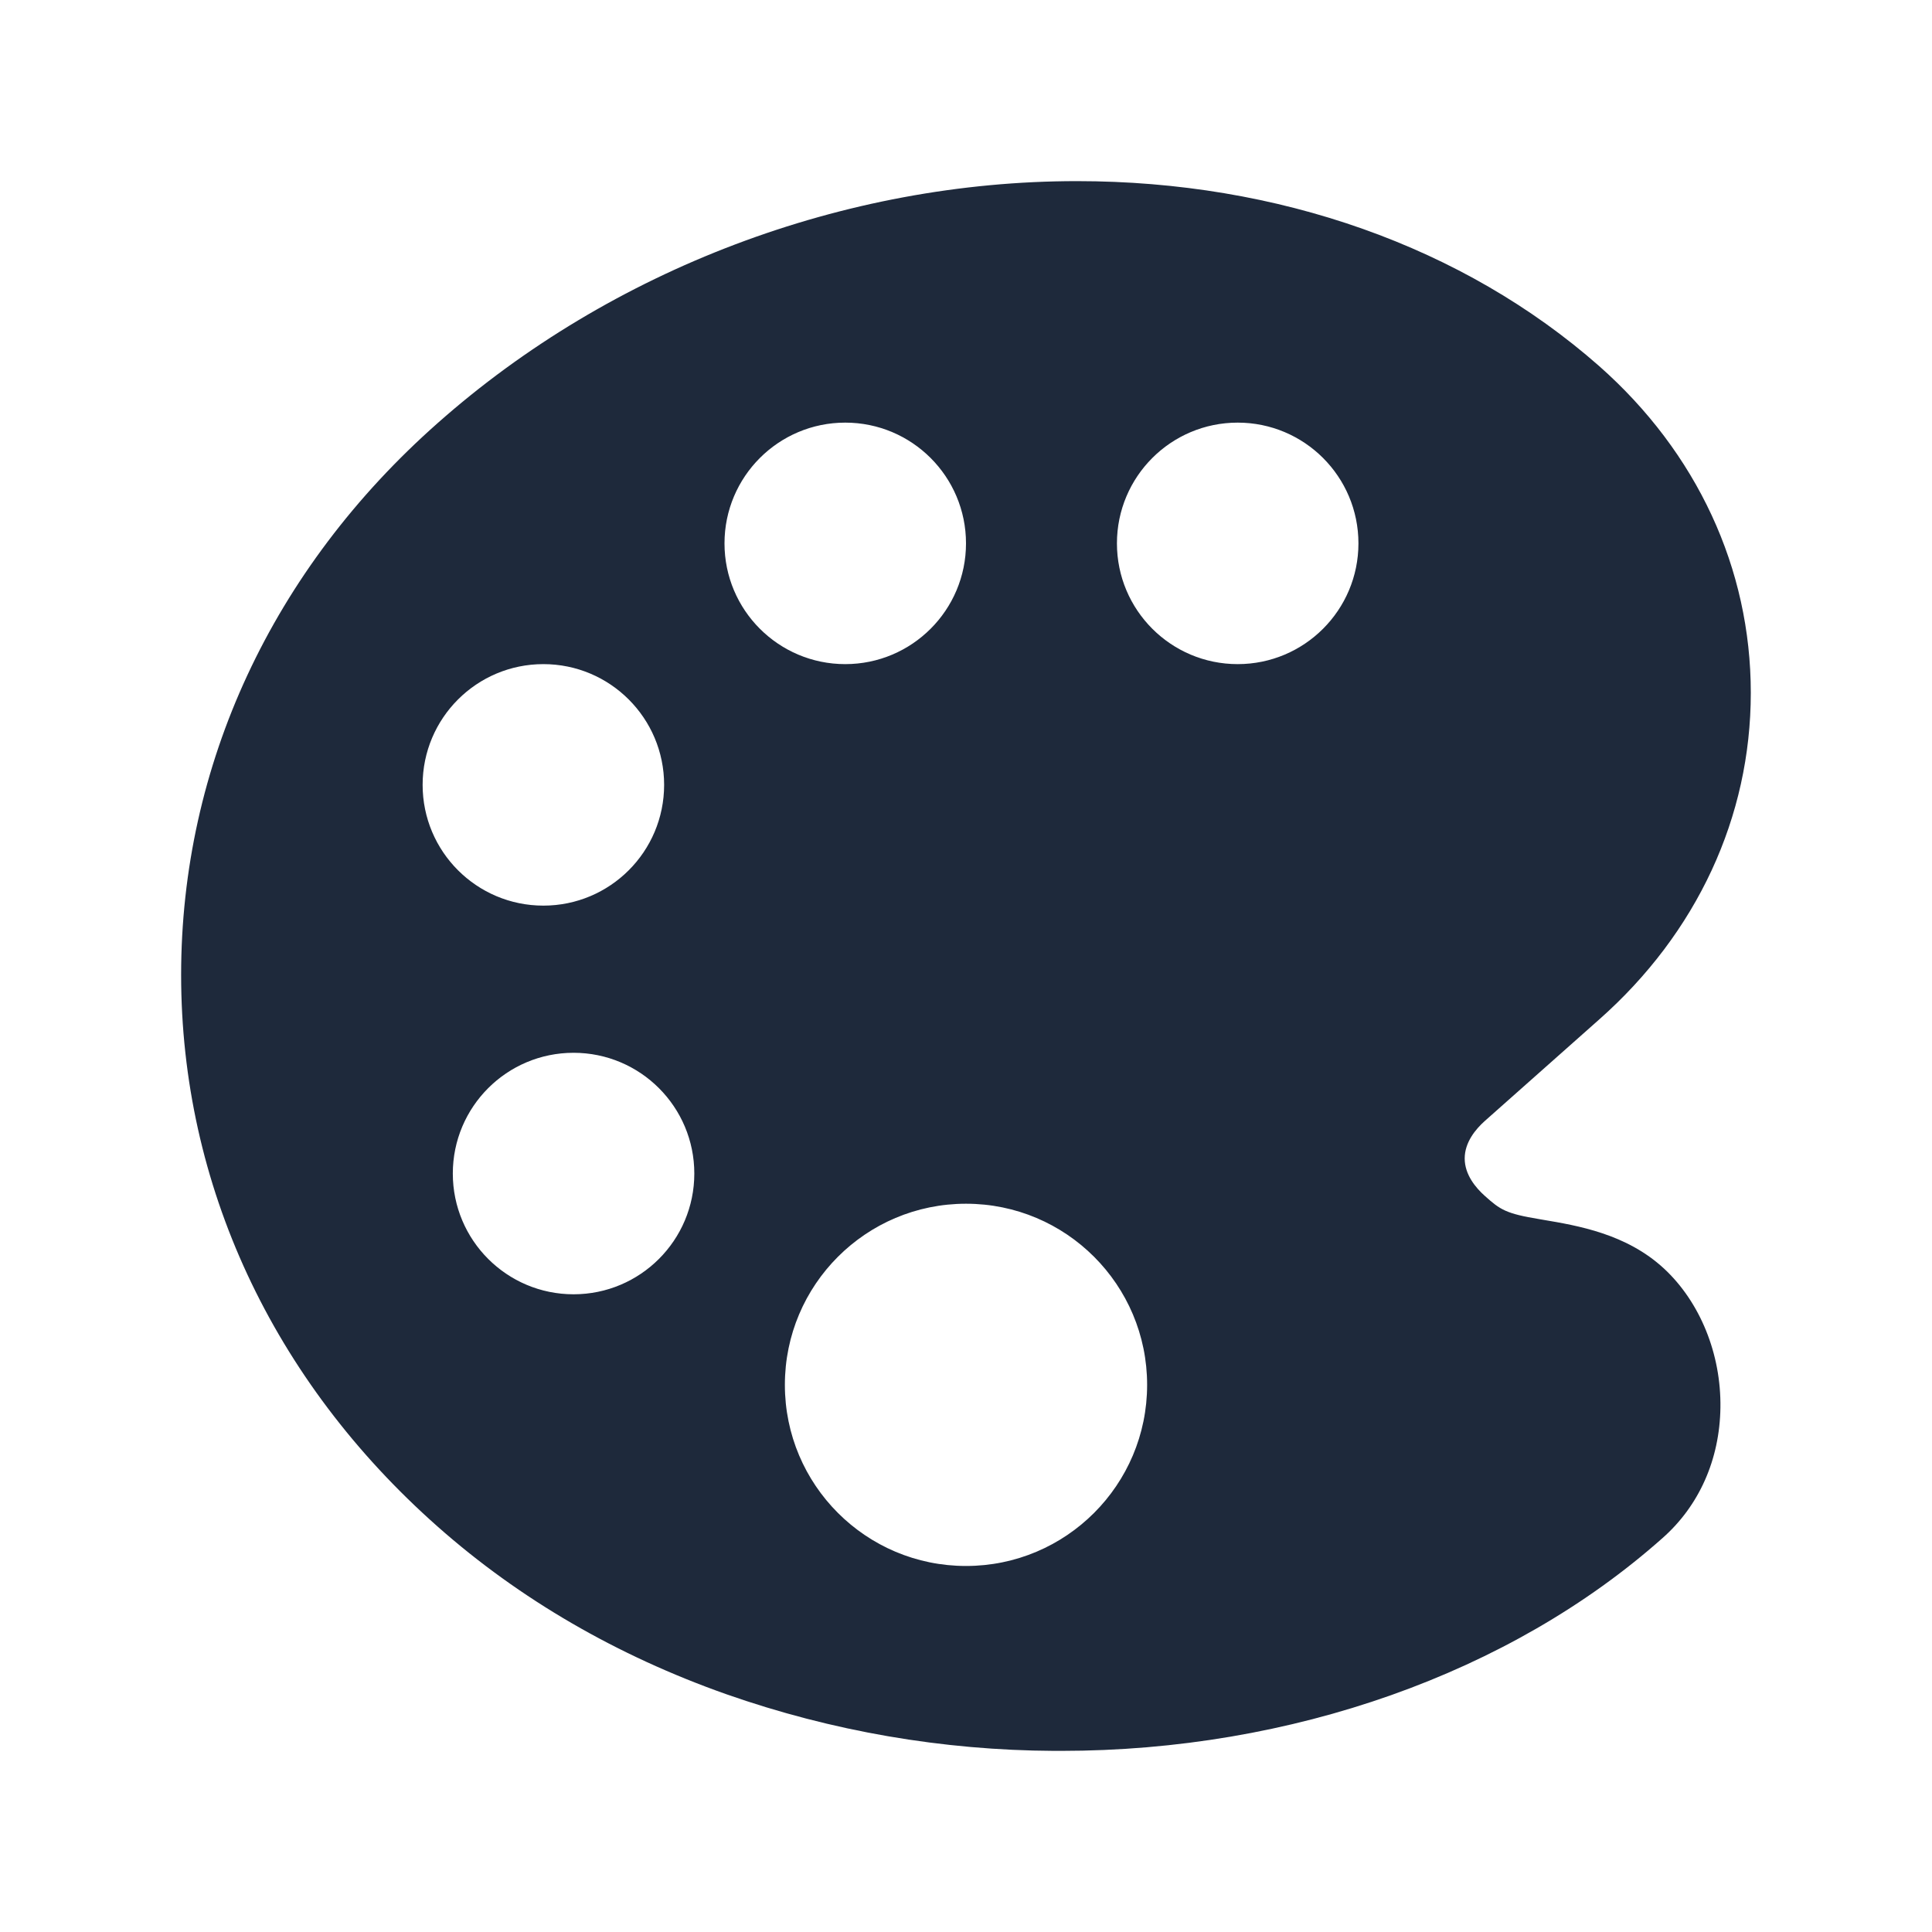
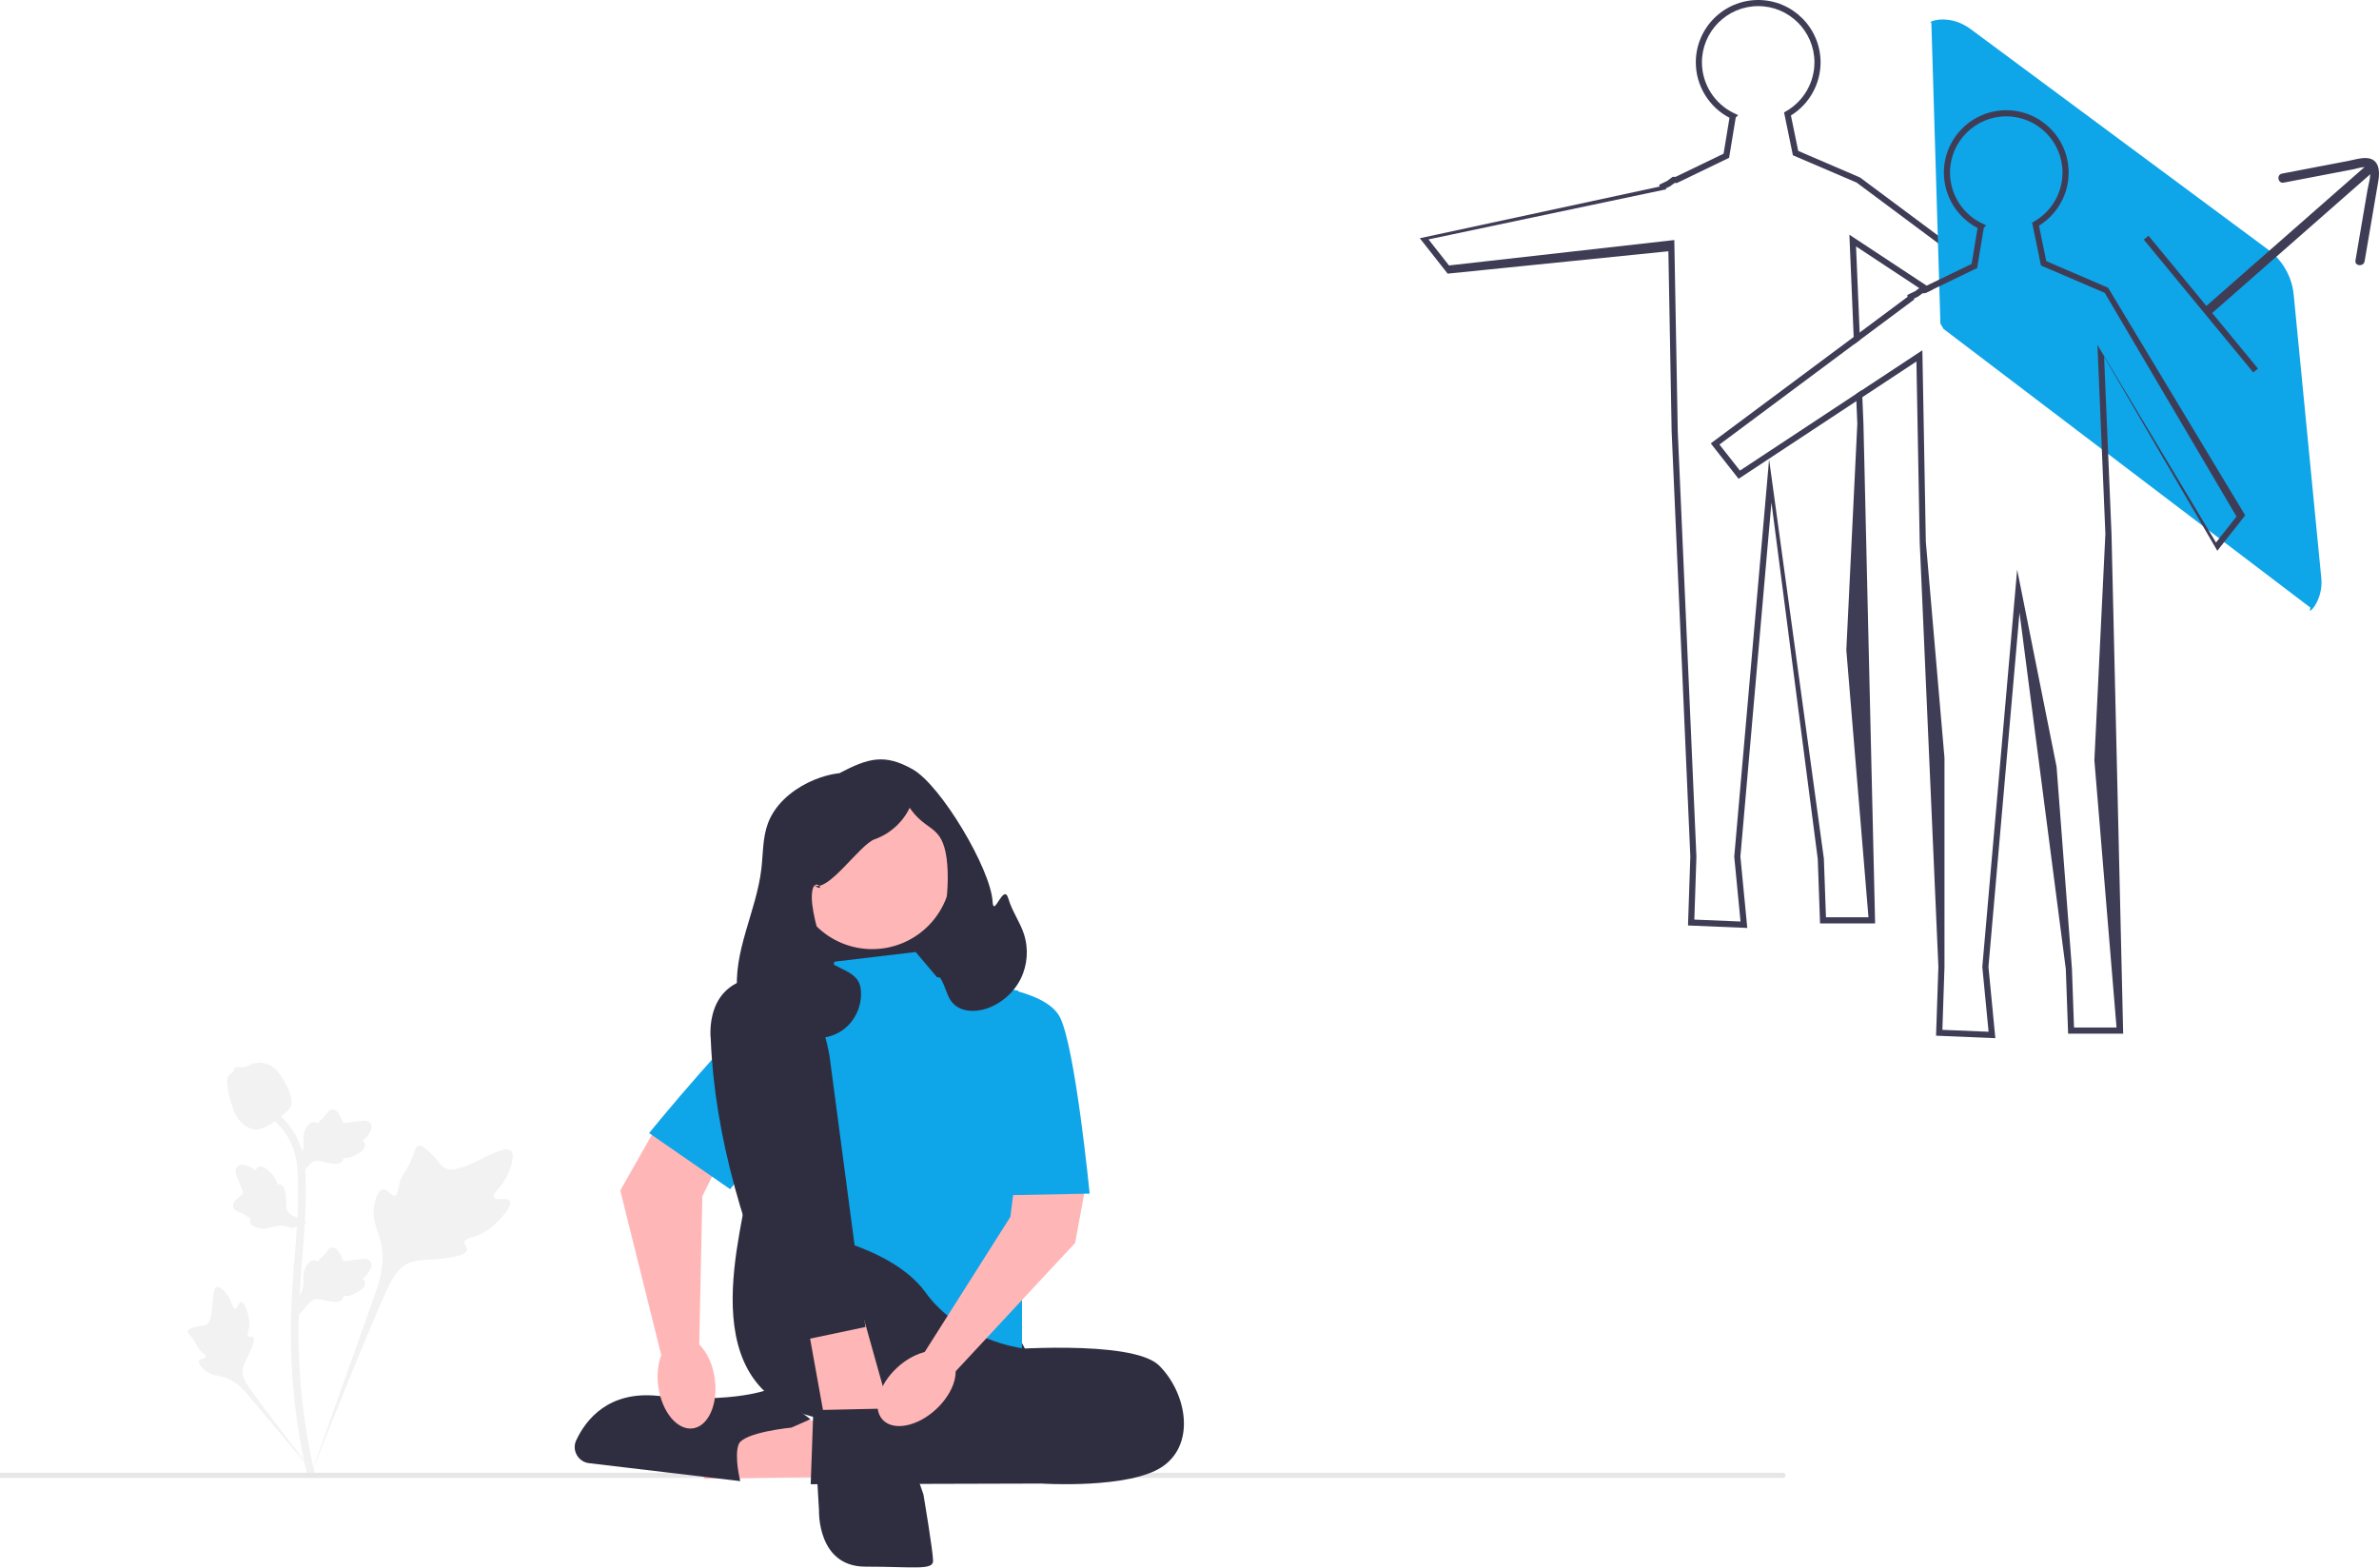
- <svg xmlns="http://www.w3.org/2000/svg" fill="#1e293b" class="ionicon" viewBox="0 0 512 512">
-   <path d="M441 336.2l-.06-.05c-9.93-9.18-22.78-11.34-32.16-12.92l-.69-.12c-9.05-1.49-10.48-2.5-14.58-6.17-2.44-2.17-5.35-5.65-5.35-9.94s2.91-7.77 5.34-9.94l30.28-26.87c25.92-22.91 40.2-53.66 40.2-86.59s-14.25-63.68-40.2-86.6c-35.89-31.59-85-49-138.37-49C223.72 48 162 71.37 116 112.11c-43.87 38.77-68 90.71-68 146.24s24.16 107.47 68 146.23c21.75 19.24 47.49 34.18 76.52 44.42a266.17 266.17 0 0086.87 15h1.81c61 0 119.09-20.57 159.39-56.4 9.7-8.56 15.15-20.83 15.34-34.56.21-14.17-5.37-27.95-14.93-36.84zM112 208a32 32 0 1132 32 32 32 0 01-32-32zm40 135a32 32 0 1132-32 32 32 0 01-32 32zm40-199a32 32 0 1132 32 32 32 0 01-32-32zm64 271a48 48 0 1148-48 48 48 0 01-48 48zm72-239a32 32 0 1132-32 32 32 0 01-32 32z" />
+ <svg xmlns="http://www.w3.org/2000/svg" width="776.82" height="511.893" viewBox="0 0 776.82 511.893">
+   <path d="M643.965,85.22l-36.61-27.26-20.18-8.68-2.38-11.57c5.99-3.7,9.68-10.28,9.68-17.34,0-11.23-9.13-20.37-20.37-20.37-11.23,0-20.37,9.14-20.37,20.37,0,7.59,4.29,14.61,11,18.1l-1.93,11.72-15.68,7.57h-.97l-1.8,1.34-2.56,1.23,.09,.61-78.27,16.86,9.09,11.57,72.07-7.31,1.07,58.94,6.1,138.72-.76,22.52,19.36,.81-2.25-23.3,10.14-115.66,15.12,116.42,.75,21.06h17.98l-3.81-163.21-.36-8.65-.1-2.32-1.95,1.28,.1,2.33,.31,7.36-3.59,73.9v.07l7.23,87.24h-13.88l-.68-19.17-17.89-130.37-11.37,129.64-.01,.09,2.05,21.19-15.08-.63,.68-20.56-6.09-138.86-1.13-62.51-73.57,8.3-6.69-8.51,77.58-16.35-.04-.34,1.32-.63,1.5-1.1h.77l17.02-8.22,2.17-13.16,.78-.78-1.28-.61c-6.4-3.02-10.54-9.54-10.54-16.62,0-10.13,8.24-18.37,18.37-18.37s18.37,8.24,18.37,18.37c0,6.59-3.56,12.71-9.29,15.98l-.63,.36,2.88,14,20.82,8.92,36.4,27.11,1.81,1.35,1.14-.55,.16-.98-1.8-1.34Zm-40.08-8.57l1.4,33.4,.1,2.41,1.95-1.45-.1-2.41-1.18-28.13,20.65,13.63,2.25,1.48,2.09-1.01-1.94-1.28-25.22-16.64Zm0,0l1.4,33.4,1.95-1.45-1.18-28.13,20.65,13.63,.45-.34h.97l.98-.47-25.22-16.64Z" fill="#3f3d56" />
+   <path d="M754.465,198.47l-119.84-91.05-1.02-1.74-2.95-98.3c-1.88,.04,5.42-3.37,12.79,2.1l97.2,72.06c4.72,3.5,7.75,8.86,8.32,14.7l9.02,92.62c.73,7.53-4.9,12.74-3.52,9.61Z" fill="#0ea5e9" />
+   <g>
+     <path d="M722.148,102.409l41.141-36.135,11.594-10.184c1.453-1.277-.675-3.391-2.121-2.121l-41.141,36.135-11.594,10.184c-1.453,1.277,.675,3.391,2.121,2.121h0Z" fill="#3f3d56" />
+     <path d="M745.702,59.642l15.068-2.885,7.777-1.489c1.44-.276,4.928-1.661,5.312,.548,.341,1.963-.479,4.346-.807,6.269l-1.292,7.573-2.626,15.391c-.325,1.903,2.665,2.158,2.988,.265,1.501-8.795,3.015-17.587,4.502-26.384,.522-3.089,.228-6.989-3.727-7.301-2.004-.158-4.153,.547-6.104,.92l-6.562,1.256-15.068,2.885c-1.893,.362-1.364,3.316,.539,2.952h0Z" fill="#3f3d56" />
+   </g>
+   <rect x="717.66" y="71.199" width="2" height="56.216" transform="translate(100.8742 479.6687) rotate(-39.48749)" fill="#3f3d56" />
+   <g>
+     <path d="M166.437,392.21c-.844-1.424-4.497,.101-5.168-1.191-.669-1.287,2.724-3.249,4.663-7.73,.35-.808,2.553-5.9,.922-7.472-3.092-2.978-17.24,9.313-22.191,5.29-1.087-.883-1.846-2.645-5.134-5.506-1.308-1.138-2.099-1.652-2.865-1.461-1.086,.271-1.172,1.725-2.337,4.584-1.747,4.287-2.78,4.028-3.798,7.449-.756,2.539-.583,4.016-1.472,4.303-1.258,.407-2.416-2.286-4.011-2.045-1.627,.246-2.611,3.382-2.922,5.73-.583,4.406,1.035,7.313,1.932,10.371,.975,3.322,1.553,8.375-.698,15.528l-22.277,62.766c4.918-12.879,19.158-48.185,25.142-61.305,1.727-3.787,3.635-7.629,7.551-9.145,3.77-1.46,8.949-.588,15.55-2.179,.771-.186,2.911-.73,3.18-1.988,.223-1.04-1.036-1.621-.842-2.595,.259-1.307,2.734-1.323,5.775-2.831,2.144-1.063,3.48-2.328,4.629-3.415,.346-.328,5.495-5.262,4.371-7.157h-0Z" fill="#f2f2f2" />
+     <path d="M78.791,425.253c-.942,.004-1.248,2.236-2.076,2.193-.825-.043-.808-2.275-2.448-4.519-.296-.405-2.159-2.955-3.401-2.608-2.354,.658-.404,11.148-3.806,12.418-.747,.279-1.831,.143-4.184,.931-.936,.314-1.417,.554-1.544,.985-.18,.611,.508,1.073,1.575,2.47,1.6,2.094,1.175,2.527,2.56,4.013,1.028,1.104,1.803,1.445,1.687,1.964-.163,.735-1.819,.526-2.161,1.379-.349,.87,.907,2.257,1.969,3.087,1.994,1.558,3.888,1.602,5.647,2.044,1.912,.48,4.559,1.654,7.42,4.823l24.378,29.044c-4.902-6.13-18.122-23.306-22.835-30.029-1.361-1.941-2.696-3.985-2.31-6.345,.371-2.272,2.293-4.562,3.417-8.261,.131-.432,.481-1.639-.058-2.134-.446-.409-1.095,.041-1.517-.335-.567-.504,.14-1.724,.277-3.651,.097-1.359-.138-2.38-.341-3.258-.061-.265-.997-4.215-2.251-4.21v0Z" fill="#f2f2f2" />
+     <path d="M97.591,429.473l-.568-5.068,.259-.384c1.2-1.777,1.812-3.512,1.819-5.159,.001-.262-.011-.524-.023-.79-.049-1.057-.11-2.371,.575-3.903,.384-.854,1.463-2.831,3.086-2.587,.437,.061,.767,.262,1.018,.497,.037-.059,.075-.117,.115-.181,.505-.771,.905-1.101,1.291-1.419,.296-.245,.602-.497,1.082-1.094,.21-.262,.374-.492,.513-.685,.42-.585,.968-1.282,1.935-1.27,1.033,.049,1.574,.903,1.932,1.468,.64,1.008,.93,1.735,1.122,2.217,.07,.176,.149,.374,.19,.436,.333,.489,3.038,.032,4.057-.135,2.289-.382,4.27-.712,5.087,.732,.585,1.033,.151,2.398-1.33,4.168-.461,.551-.952,.969-1.388,1.297,.361,.215,.684,.546,.815,1.065h0c.308,1.228-.748,2.459-3.137,3.663-.593,.301-1.392,.702-2.512,.896-.527,.091-1.002,.113-1.408,.125-.009,.235-.064,.489-.207,.751-.42,.771-1.293,1.138-2.61,1.05-1.449-.076-2.642-.352-3.694-.595-.919-.21-1.711-.389-2.332-.347-1.153,.093-2.041,1.016-3.083,2.212l-2.603,3.042h-0Z" fill="#f2f2f2" />
+     <path d="M100.225,399.297l-4.758,1.835-.437-.153c-2.023-.71-3.857-.862-5.452-.451-.254,.065-.504,.143-.759,.223-1.01,.315-2.266,.708-3.922,.434-.924-.155-3.11-.697-3.285-2.329-.052-.438,.059-.809,.222-1.111-.066-.021-.133-.042-.204-.065-.874-.293-1.295-.597-1.7-.889-.312-.224-.633-.456-1.332-.769-.307-.137-.571-.237-.793-.322-.672-.258-1.486-.611-1.719-1.549-.215-1.011,.474-1.751,.93-2.241,.813-.875,1.442-1.34,1.86-1.648,.153-.112,.324-.239,.373-.294,.389-.446-.74-2.947-1.159-3.891-.95-2.118-1.772-3.95-.582-5.106,.851-.828,2.282-.754,4.369,.229,.65,.307,1.179,.675,1.607,1.013,.117-.404,.354-.8,.823-1.058h0c1.11-.61,2.569,.099,4.339,2.105,.442,.498,1.033,1.169,1.504,2.203,.221,.487,.363,.941,.478,1.331,.229-.051,.49-.063,.779,.009,.852,.21,1.429,.962,1.678,2.258,.294,1.421,.329,2.645,.362,3.724,.03,.942,.058,1.753,.255,2.344,.382,1.091,1.5,1.717,2.922,2.421l3.603,1.746-0,0Z" fill="#f2f2f2" />
+     <path d="M97.591,384.366l-.568-5.068,.259-.384c1.2-1.777,1.812-3.512,1.819-5.159,.001-.262-.011-.524-.023-.79-.049-1.057-.11-2.371,.575-3.903,.384-.854,1.463-2.831,3.086-2.587,.437,.061,.767,.262,1.018,.497,.037-.059,.075-.117,.115-.181,.505-.771,.905-1.101,1.291-1.419,.296-.245,.602-.497,1.082-1.094,.21-.262,.374-.492,.513-.685,.42-.585,.968-1.282,1.935-1.27,1.033,.049,1.574,.903,1.932,1.468,.64,1.008,.93,1.735,1.122,2.217,.07,.176,.149,.374,.19,.436,.333,.489,3.038,.032,4.057-.135,2.289-.382,4.27-.712,5.087,.732,.585,1.033,.151,2.398-1.33,4.168-.461,.551-.952,.969-1.388,1.297,.361,.215,.684,.546,.815,1.065h0c.308,1.228-.748,2.459-3.137,3.663-.593,.301-1.392,.702-2.512,.896-.527,.091-1.002,.113-1.408,.125-.009,.235-.064,.489-.207,.751-.42,.771-1.293,1.138-2.61,1.05-1.449-.076-2.642-.352-3.694-.595-.919-.21-1.711-.389-2.332-.347-1.153,.093-2.041,1.016-3.083,2.212l-2.603,3.042h-0Z" fill="#f2f2f2" />
+     <path d="M102.777,482.744l-1.062-.666-.257-1.226,.257,1.226-1.238,.142c-.02-.115-.087-.379-.188-.793-.554-2.266-2.244-9.162-3.654-20.023-.984-7.581-1.541-15.376-1.656-23.17-.115-7.807,.255-13.717,.551-18.467,.224-3.583,.496-6.994,.762-10.317,.71-8.878,1.379-17.265,.881-26.55-.11-2.073-.341-6.387-2.862-10.978-1.462-2.663-3.476-5.027-5.987-7.023l1.561-1.963c2.771,2.207,5,4.826,6.623,7.782,2.795,5.09,3.047,9.791,3.168,12.05,.507,9.449-.17,17.916-.887,26.88-.264,3.311-.536,6.708-.759,10.276-.294,4.706-.66,10.565-.546,18.271,.113,7.701,.663,15.4,1.634,22.886,1.392,10.724,3.058,17.517,3.605,19.749,.291,1.192,.352,1.441,.054,1.914v-0Z" fill="#f2f2f2" />
+     <path d="M83.728,368.88c-.103,0-.207-.002-.312-.01-2.134-.115-4.11-1.392-5.875-3.796-.827-1.131-1.251-2.42-2.095-4.992-.131-.396-.767-2.408-1.154-5.176-.253-1.808-.221-2.565,.137-3.233,.398-.744,1.041-1.263,1.766-1.613-.032-.24-.006-.487,.098-.739,.427-1.045,1.563-.908,2.177-.842,.311,.039,.699,.091,1.117,.069,.658-.032,1.012-.228,1.548-.521,.513-.281,1.15-.631,2.096-.825,1.865-.389,3.427,.14,3.942,.313,2.71,.903,4.046,3.01,5.593,5.45,.308,.489,1.367,2.271,2.065,4.713,.504,1.762,.433,2.545,.281,3.128-.308,1.197-1.036,1.882-2.885,3.394-1.931,1.583-2.9,2.376-3.732,2.858-1.937,1.118-3.153,1.821-4.768,1.821v0Z" fill="#f2f2f2" />
+   </g>
+   <path d="M583.04,481.833h0c0,.464-.376,.84-.84,.84H0v-1.68H582.2c.464,0,.84,.376,.84,.84Z" fill="#e6e6e6" />
+   <g>
+     <path d="M264.591,261.988h0c28.568,0,51.762,23.194,51.762,51.762v17.044h-51.762v-68.806h0Z" fill="#2f2e41" />
+     <circle cx="284.791" cy="284.082" r="25.881" fill="#ffb6b6" />
+     <path d="M302.15,416.327l-23.987-13.887s-32.825-32.879-33.772-17.359-20.831,69.931,24.461,78.364c45.292,8.432,73.698-7.98,73.698-7.98l-13.256-25.25-27.143-13.887Z" fill="#2f2e41" />
+     <g>
+       <polygon points="215.966 365.129 202.539 388.794 217.113 447.325 228.222 443.711 229.329 390.66 236.127 376.989 215.966 365.129" fill="#ffb6b6" />
+       <path d="M281.638,334.081s-20.16-11.86-29.603-6.762c-9.443,5.098-40.084,42.721-40.084,42.721l26.477,18.324,43.21-54.283Z" fill="#0ea5e9" />
+     </g>
+     <polygon points="270.558 464.298 231.556 461.171 229.863 482.923 274.298 482.262 270.558 464.298" fill="#ffb6b6" />
+     <path d="M298.994,310.909l-26.512,3.156-3.787,13.256-18.937,6.312,10.731,68.174s30.3,4.419,41.662,20.2c11.362,15.781,31.562,18.306,31.562,18.306v-50.114l-1.262-66.666-26.512-4.419-6.944-8.206Z" fill="#0ea5e9" />
+     <path d="M325.506,440.946s44.187-3.787,53.024,5.05,11.994,25.25,1.262,32.825-39.768,5.681-39.768,5.681l-5.681-31.562-8.837-11.994Z" fill="#2f2e41" />
+     <polygon points="346.337 449.783 265.538 461.777 264.725 484.712 340.025 484.501 346.337 449.783" fill="#2f2e41" />
+     <polygon points="355.175 383.502 351.072 405.912 308.778 451.361 301.519 442.208 329.925 397.39 331.819 382.24 355.175 383.502" fill="#ffb6b6" />
+     <path d="M258.416,466.227s-15.707,1.527-17.225,5.48,.533,11.998,.533,11.998l-49.369-5.857c-3.57-.423-5.727-4.215-4.202-7.47,3.204-6.838,10.596-16.219,26.764-14.509,24.992,2.644,36.562-2.287,36.562-2.287l13.172,9.908-6.235,2.736Z" fill="#2f2e41" />
+     <path d="M317.616,321.325s23.356,1.262,28.406,10.731c5.05,9.469,9.784,57.759,9.784,57.759l-32.193,.631-5.997-69.121Z" fill="#0ea5e9" />
+     <polygon points="263.329 430.53 270.272 469.036 291.735 465.114 279.741 422.324 263.329 430.53" fill="#ffb6b6" />
+     <path d="M294.575,459.883l-29.037,.631,1.894,32.825s-.631,18.291,15.15,18.299,22.094,1.27,22.094-1.886-3.156-21.733-3.156-21.733l-6.944-19.929v-8.206Z" fill="#2f2e41" />
+     <path d="M282.582,433.371l-23.987,5.05c-15.705-34.504-25.278-67.696-26.512-99.105,0,0-2.525-19.569,17.044-20.2s22.094,28.406,22.094,28.406l11.362,85.849Z" fill="#2f2e41" />
+     <ellipse cx="299.296" cy="453.447" rx="15.069" ry="9.308" transform="translate(-227.857 321.9088) rotate(-42.56271)" fill="#ffb6b6" />
+     <ellipse cx="224.177" cy="451.553" rx="9.308" ry="15.069" transform="translate(-59.52229 34.81552) rotate(-7.8431)" fill="#ffb6b6" />
+     <path d="M334.34,305.02c-1.316-4.003-3.915-7.507-5.078-11.557-1.544-5.378-4.831,6.552-5.151,.967-.61-10.617-16.813-37.926-26.063-43.172-9.25-5.246-14.563-3.664-23.987,1.262,0,0-4.575,.291-10.27,3.103s-10.822,7.315-13.037,13.267c-1.756,4.718-1.561,9.9-2.148,14.9-1.634,13.93-9.443,27.178-7.767,41.103,.523,4.345,2.174,8.837,5.726,11.392,3.552,2.555,9.291,2.277,11.629-1.421,.798-1.262,1.135-2.76,1.819-4.087,.684-1.327,1.919-2.565,3.412-2.524,2.244,.062,3.386,3.073,2.501,5.135s-2.964,3.308-4.916,4.416c4.649,2.091,10.416,1.44,14.482-1.635,4.066-3.076,6.261-8.448,5.513-13.491-1.054-7.106-11.406-5.635-12.626-12.715-.888-5.154-4.005-13.777-3.156-18.937,.849-5.16,4.928,1.088,.631-1.894,4.727,2.279,14.837-13.31,19.786-15.056,4.948-1.746,9.144-5.527,11.394-10.267,5.248,7.608,9.865,5.542,11.745,14.592,1.88,9.05,.142,29.61-7.598,34.662,3.097,2.113,5.567,5.136,7.02,8.592,.823,1.958,1.357,4.101,2.724,5.727,2.61,3.106,7.429,3.295,11.27,1.989,4.763-1.619,8.835-5.176,11.08-9.678s2.637-9.895,1.065-14.673Z" fill="#2f2e41" />
+   </g>
+   <path d="M643.965,85.22l-.16,.97-1.15,.55,1.81,1.35,1.14-.55,.16-.98-1.8-1.34Zm-15.84,8.54h-.97l-.45,.34-1.35,1-2.56,1.23,.09,.61-15.65,11.66-1.95,1.45-46.67,34.75,9.09,11.57,9.85-6.5,28.61-18.87-.1-2.33-37.92,25.02-6.69-8.51,43.93-32.72,1.95-1.45,17.7-13.18-.04-.34,1.32-.63,1.5-1.1h.77l.37-.18,2.09-1.01-1.94-1.28-.98,.47Zm105,74.54l-44.77-74.34-20.18-8.68-2.38-11.57c5.99-3.7,9.68-10.28,9.68-17.34,0-11.23-9.13-20.37-20.37-20.37-11.23,0-20.37,9.14-20.37,20.37,0,7.59,4.29,14.61,11,18.1l-1.77,10.75-.16,.97-1.15,.55-13.55,6.55-.98,.47h-.97l-.45,.34-1.35,1-2.56,1.23,.09,.61-15.65,11.66-1.95,1.45-46.67,34.75,9.09,11.57,9.85-6.5,28.61-18.87,1.95-1.29,17.66-11.65,1.07,58.94,6.1,138.72-.76,22.52,19.36,.81-2.25-23.3,10.14-115.66,15.12,116.42,.75,21.06h17.98l-3.81-163.21-2.42-57.89,36.97,63.4,9.1-11.57Zm-48.24-55.65l2.59,61.71-3.59,73.9v.07l7.23,87.24h-13.88l-.68-19.17-5.02-66.01-12.87-64.36-11.37,129.64-.01,.09,2.05,21.19-15.08-.63,.68-20.56v-68.25l-6.09-70.61-1.13-62.51-19.7,13-1.95,1.28-37.92,25.02-6.69-8.51,43.93-32.72,1.95-1.45,17.7-13.18-.04-.34,1.32-.63,1.5-1.1h.77l.37-.18,2.09-1.01,13.42-6.48,1.14-.55,.16-.98,2.01-12.18,.78-.78-1.28-.61c-6.4-3.02-10.54-9.54-10.54-16.62,0-10.13,8.24-18.37,18.37-18.37s18.37,8.24,18.37,18.37c0,6.59-3.56,12.71-9.29,15.98l-.63,.36,2.88,14,20.82,8.92,43.03,73.05-6.69,8.51-38.71-64.54Zm-55.78-19.36l-.98,.47h-.97l-.45,.34-1.35,1-2.56,1.23,.09,.61-15.65,11.66-1.95,1.45,.1,2.41,1.95-1.45,17.7-13.18-.04-.34,1.32-.63,1.5-1.1h.77l.37-.18,2.09-1.01-1.94-1.28Z" fill="#3f3d56" />
</svg>
